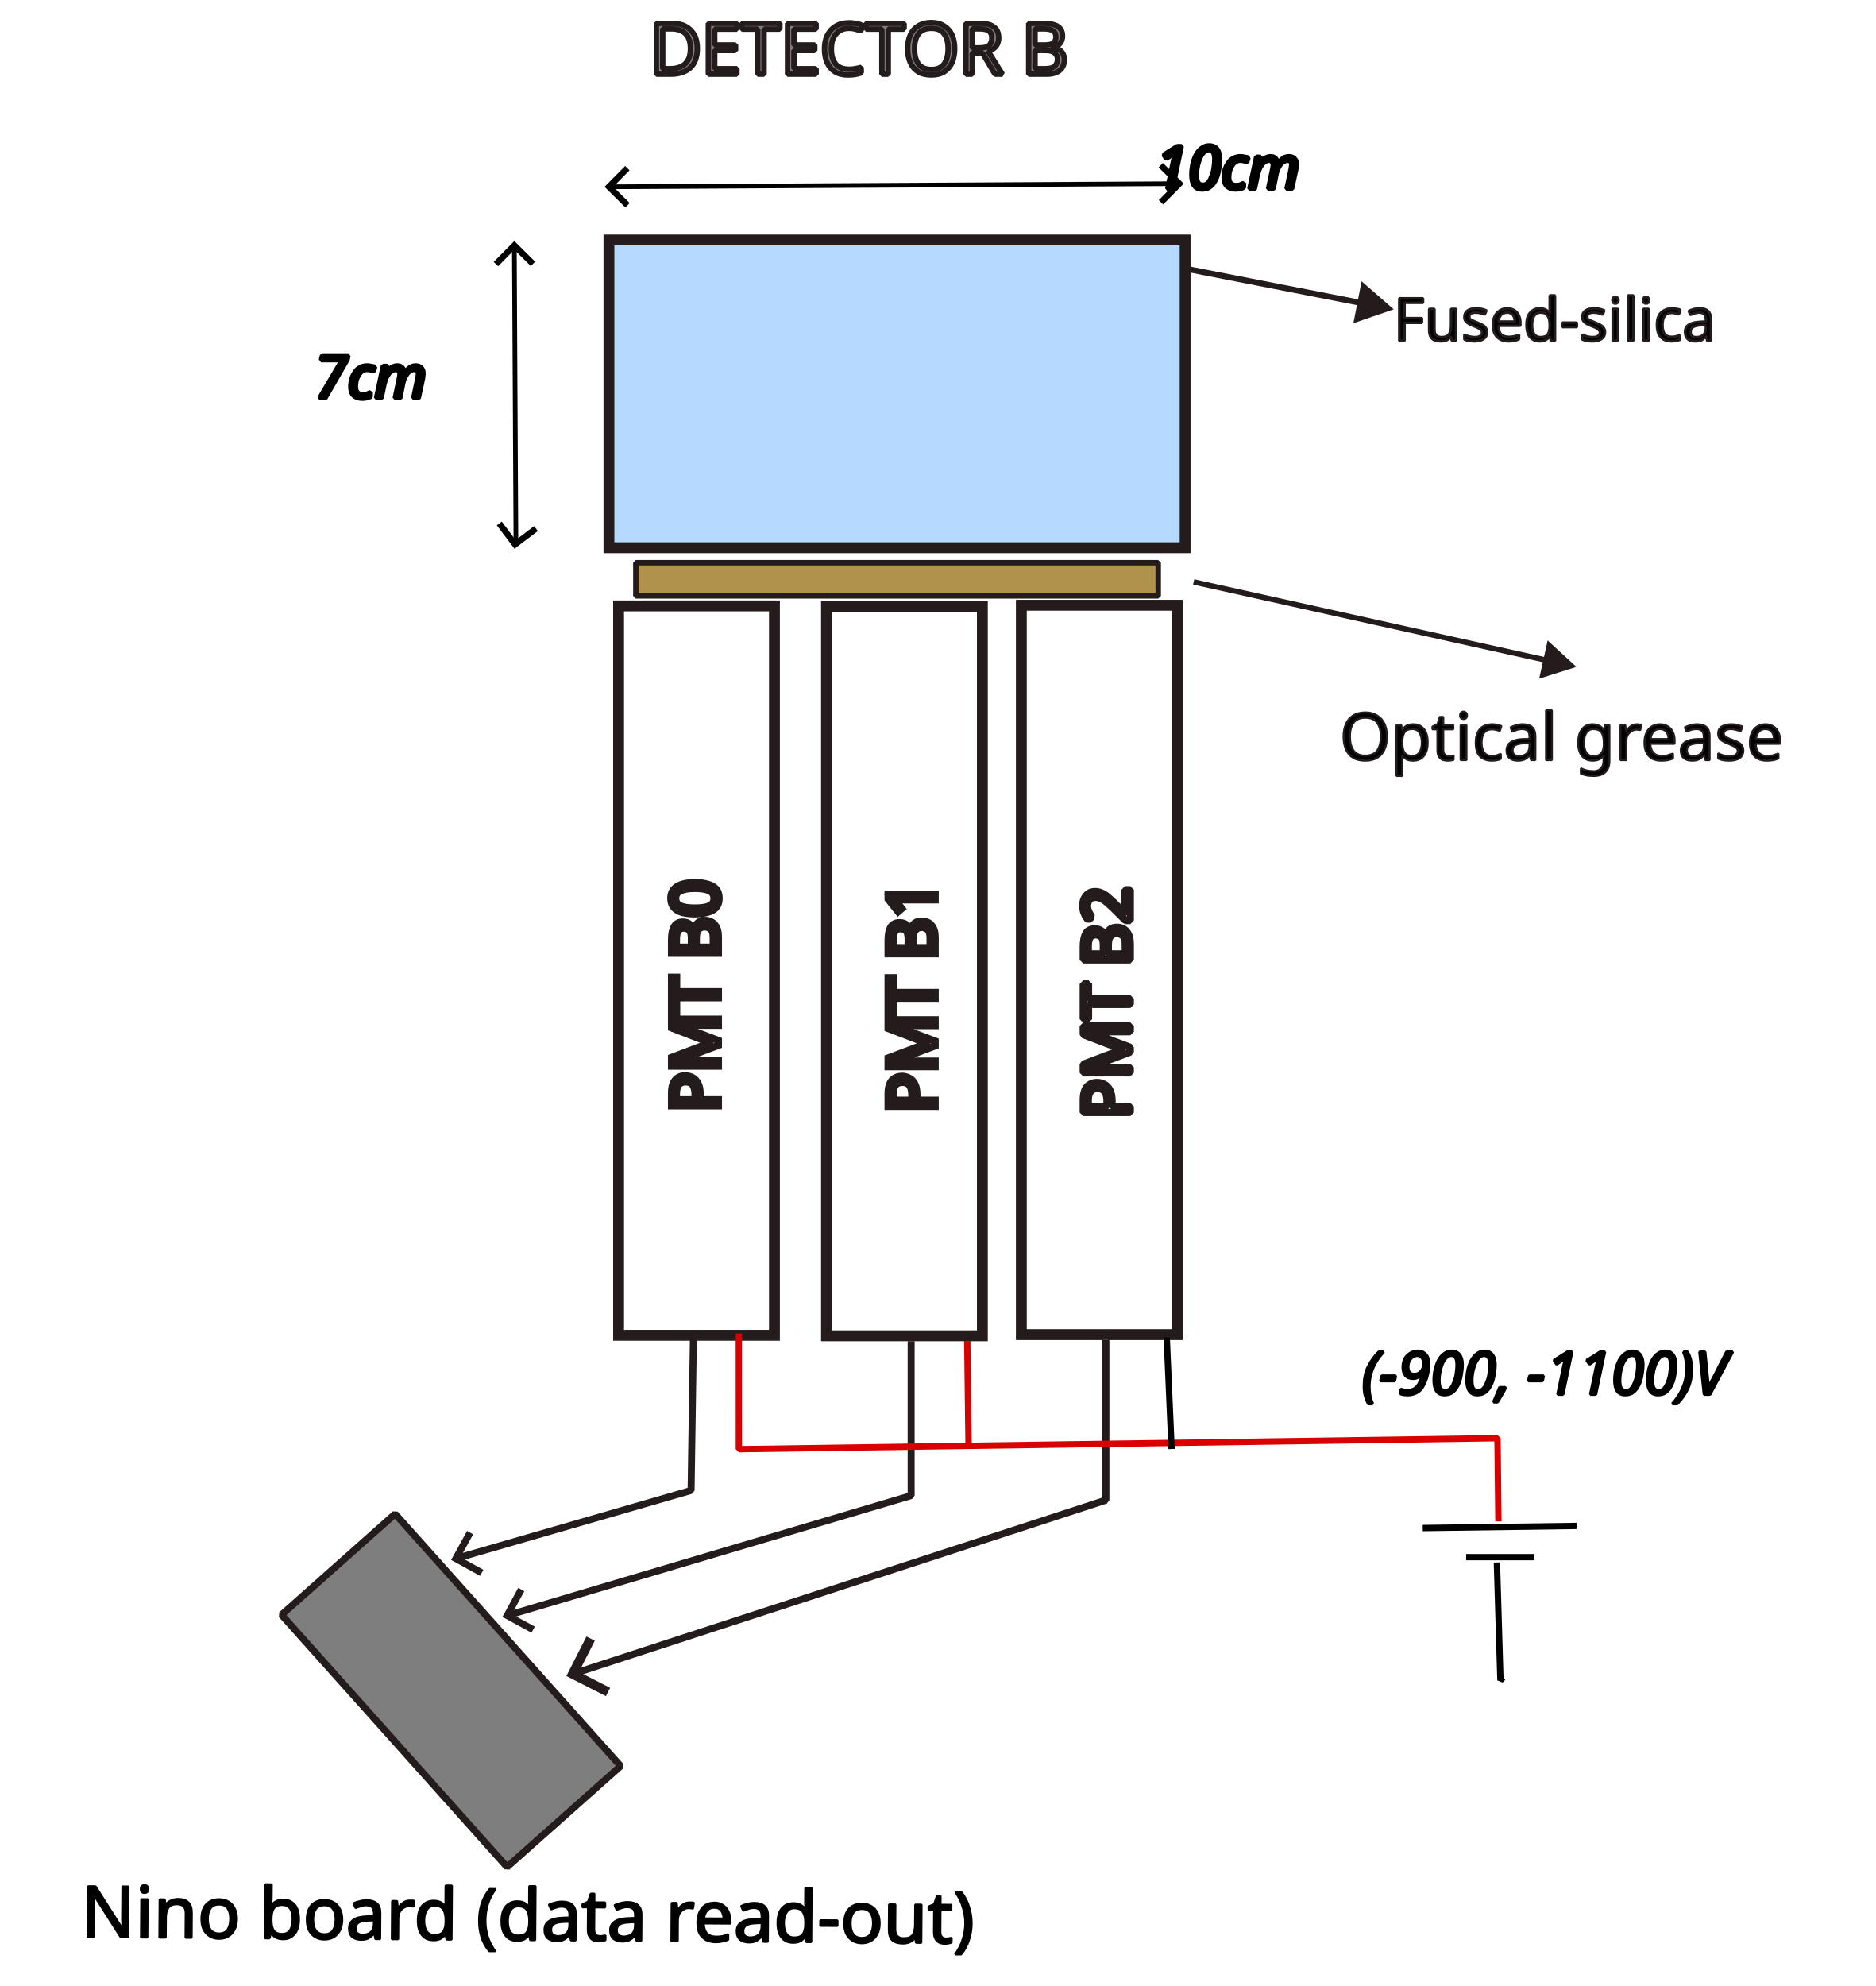
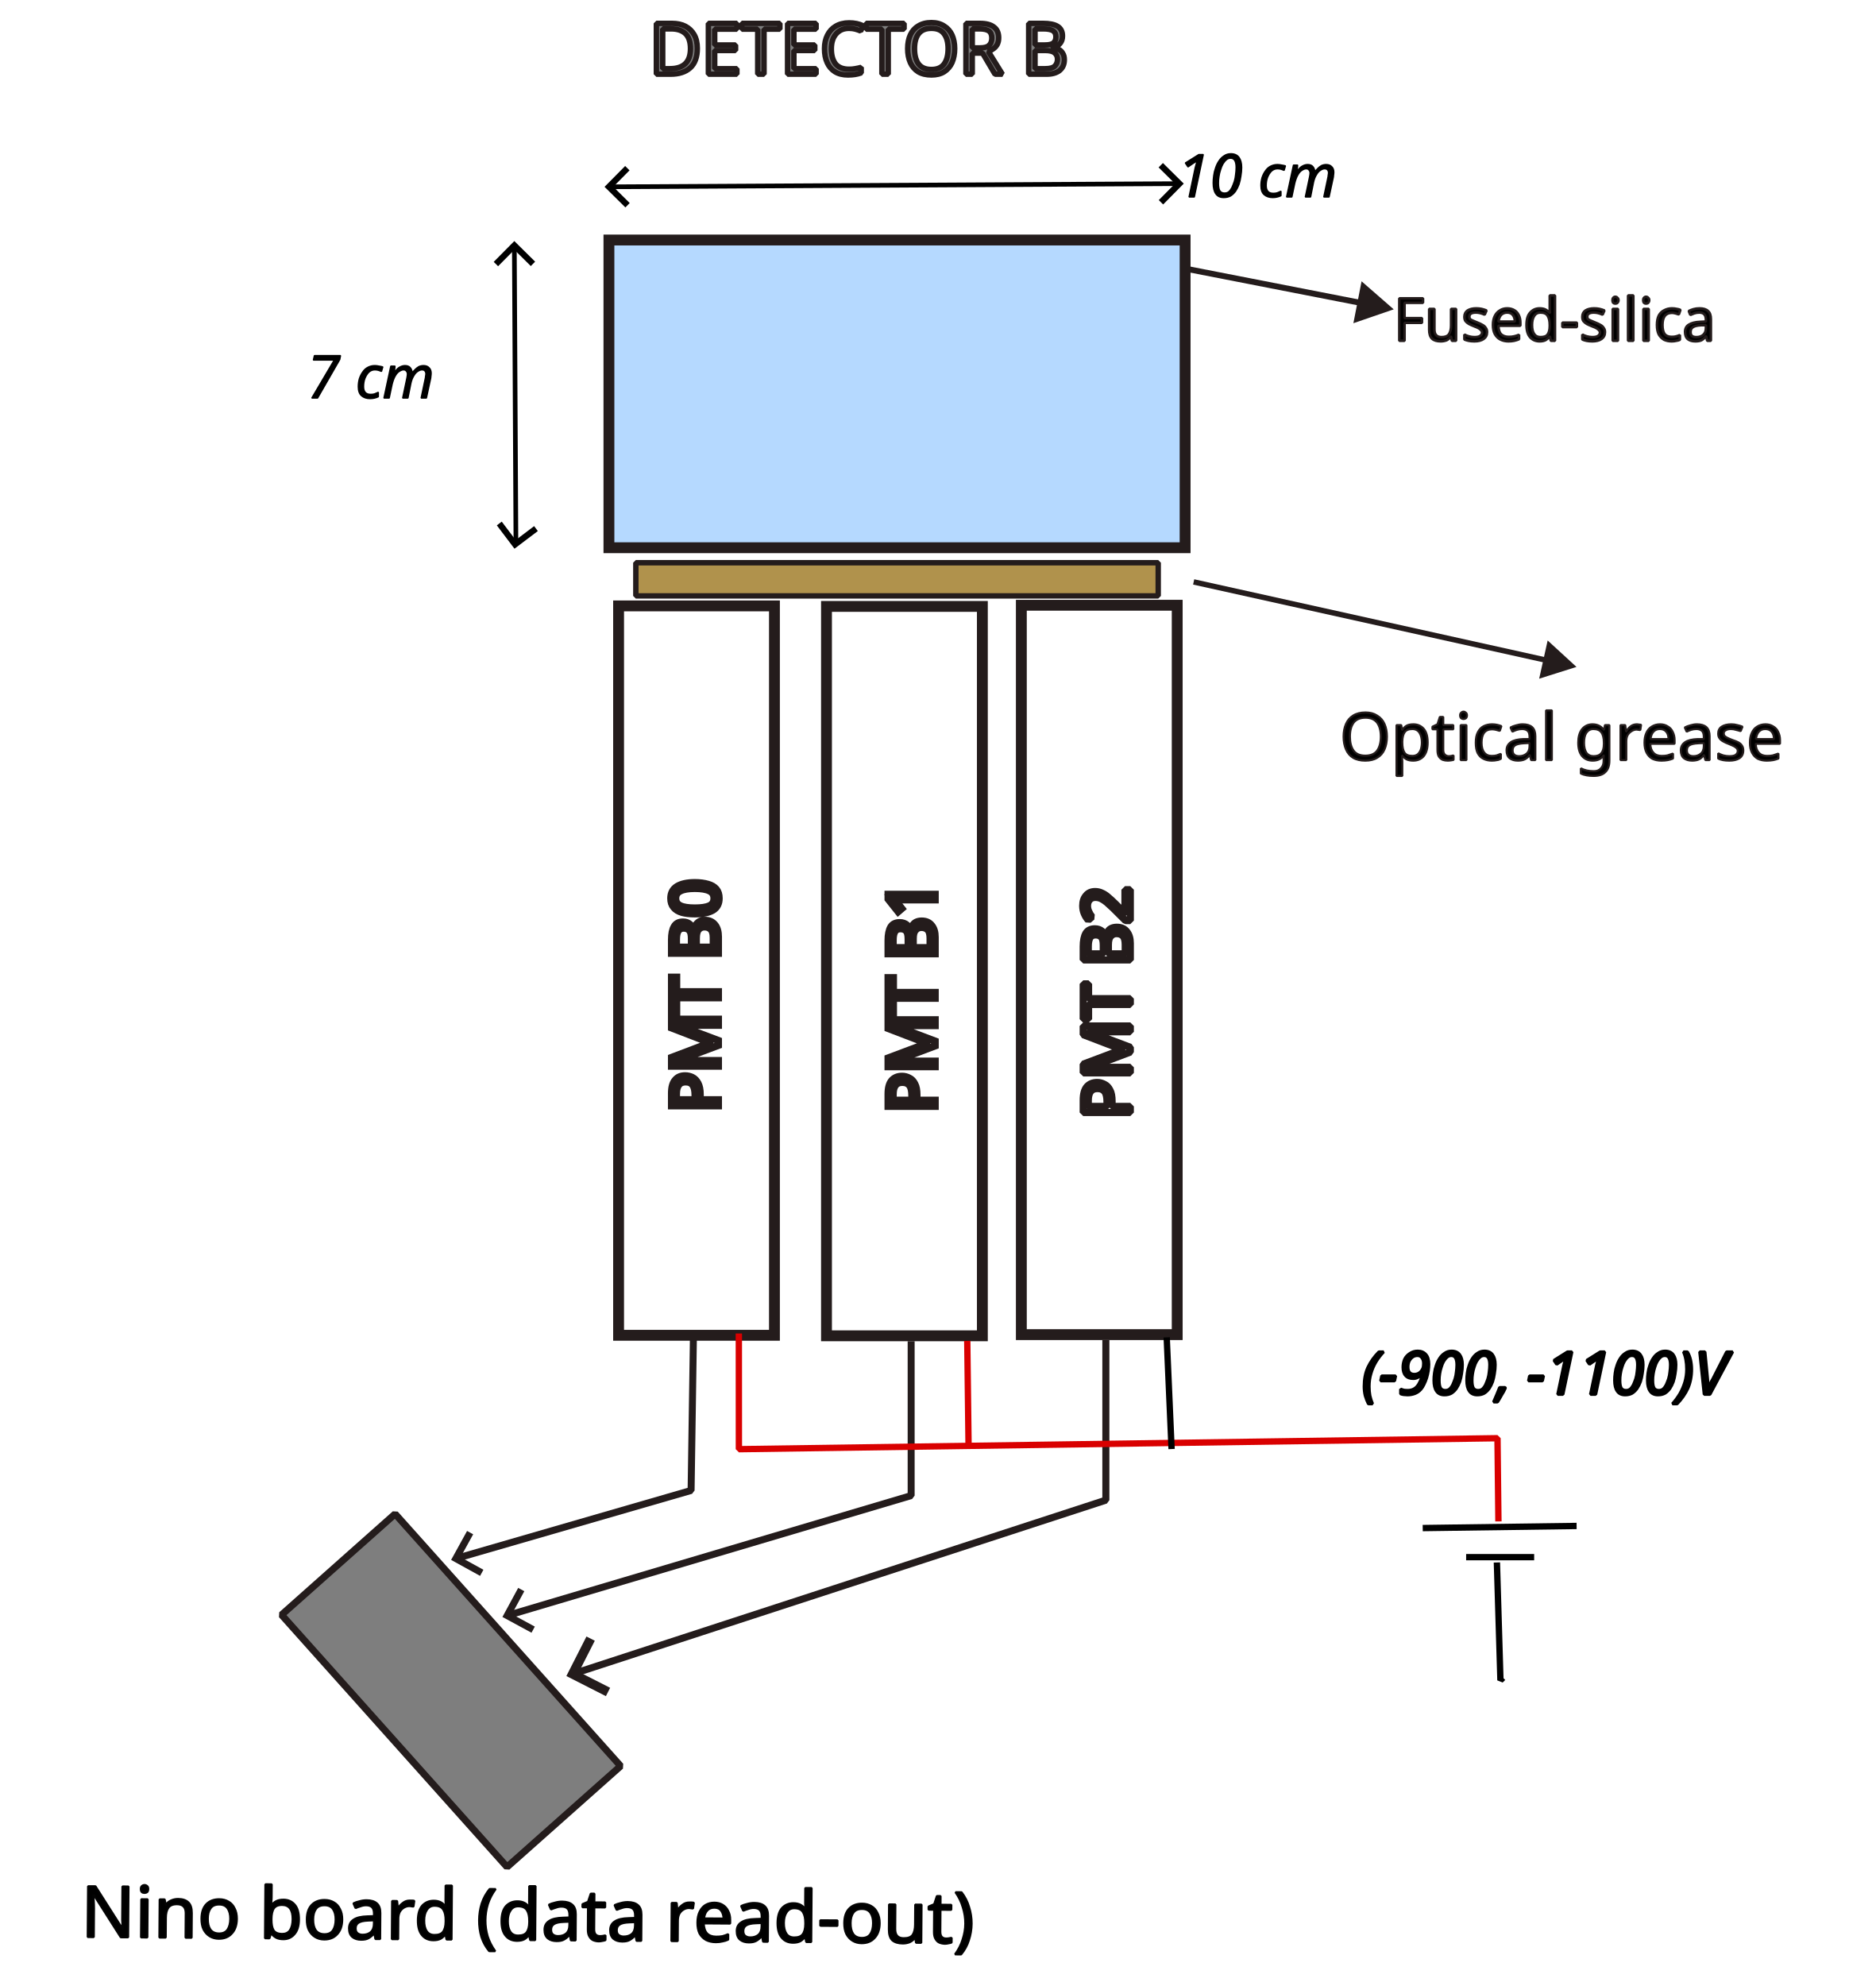
<svg xmlns="http://www.w3.org/2000/svg" width="111.101mm" height="117.61mm" viewBox="0 0 111.101 117.61" version="1.1" id="svg5">
  <defs id="defs2">
    <marker style="overflow:visible" id="TriangleStart" refX="0" refY="0" orient="auto-start-reverse" markerWidth="6.25" markerHeight="8.75" viewBox="0 0 5.324 6.155" preserveAspectRatio="xMidYMid">
      <path transform="scale(0.5)" style="fill:context-stroke;fill-rule:evenodd;stroke:context-stroke;stroke-width:1pt" d="M 5.77,0 -2.88,5 V -5 Z" id="path135" />
    </marker>
    <marker style="overflow:visible" id="marker7153" refX="0" refY="0" orient="auto-start-reverse" markerWidth="5.382" markerHeight="8.889" viewBox="0 0 4.061 6.707" preserveAspectRatio="xMidYMid">
      <path style="fill:none;stroke:context-stroke;stroke-width:1;stroke-linecap:butt" d="M 3,-3 0,0 3,3" id="path7151" transform="rotate(180,0.125,0)" />
    </marker>
    <marker style="overflow:visible" id="marker7087" refX="0" refY="0" orient="auto-start-reverse" markerWidth="4.061" markerHeight="6.707" viewBox="0 0 4.061 6.707" preserveAspectRatio="xMidYMid">
      <path style="fill:none;stroke:context-stroke;stroke-width:1;stroke-linecap:butt" d="M 3,-3 0,0 3,3" id="path7085" transform="rotate(180,0.125,0)" />
    </marker>
    <marker style="overflow:visible" id="Arrow1" refX="0" refY="0" orient="auto-start-reverse" markerWidth="4.061" markerHeight="6.707" viewBox="0 0 4.061 6.707" preserveAspectRatio="xMidYMid">
      <path style="fill:none;stroke:context-stroke;stroke-width:1;stroke-linecap:butt" d="M 3,-3 0,0 3,3" id="path5057" transform="rotate(180,0.125,0)" />
    </marker>
  </defs>
  <g id="layer1" transform="translate(-46.19253,-32.96586)">
    <rect style="opacity:1;fill:#b5d9ff;fill-opacity:1;stroke:#241c1c;stroke-width:0.643;stroke-dasharray:none" id="rect924" width="34.128" height="18.223" x="82.26" y="47.179" />
    <rect style="opacity:1;fill:none;stroke:#241c1c;stroke-width:0.643;stroke-dasharray:none;stroke-opacity:1" id="rect926" width="9.232" height="43.194" x="82.832" y="68.847" />
    <rect style="fill:none;stroke:#241c1c;stroke-width:0.643;stroke-dasharray:none" id="rect926-3" width="9.232" height="43.194" x="95.147" y="68.877" />
    <rect style="fill:none;stroke:#241c1c;stroke-width:0.643;stroke-dasharray:none" id="rect926-6" width="9.232" height="43.194" x="106.688" y="68.808" />
    <text xml:space="preserve" style="font-style:normal;font-variant:normal;font-weight:normal;font-stretch:normal;font-size:4.233px;font-family:sans-serif;-inkscape-font-specification:'sans-serif, Normal';font-variant-ligatures:normal;font-variant-caps:normal;font-variant-numeric:normal;font-variant-east-asian:normal;opacity:1;fill:none;stroke:#241c1c;stroke-width:1.1;stroke-dasharray:none;stroke-opacity:1" x="71.294" y="129.553" id="text1184">
      <tspan id="tspan1236" x="71.294" y="129.553" />
    </text>
    <text xml:space="preserve" style="font-style:normal;font-variant:normal;font-weight:normal;font-stretch:normal;font-size:4.233px;font-family:sans-serif;-inkscape-font-specification:'sans-serif, Normal';font-variant-ligatures:normal;font-variant-caps:normal;font-variant-numeric:normal;font-variant-east-asian:normal;white-space:pre;inline-size:16.948;display:inline;opacity:1;fill:none;fill-opacity:1;stroke:#241c1c;stroke-width:0.465;stroke-miterlimit:4;stroke-dasharray:none;stroke-opacity:1" x="80.357" y="129.939" id="text1240" transform="matrix(0,-0.916727,0.9197672,0,-30.76927,172.488)">
-       <tspan x="80.357" y="129.939" id="tspan6202">PMT B0</tspan>
+       <tspan x="80.357" y="129.939" id="tspan36304">PMT B0</tspan>
    </text>
    <text xml:space="preserve" style="font-style:normal;font-variant:normal;font-weight:normal;font-stretch:normal;font-size:3.887px;font-family:sans-serif;-inkscape-font-specification:'sans-serif, Normal';font-variant-ligatures:normal;font-variant-caps:normal;font-variant-numeric:normal;font-variant-east-asian:normal;opacity:1;fill:none;fill-opacity:1;stroke:#241c1c;stroke-width:0.427;stroke-miterlimit:4;stroke-dasharray:none;stroke-opacity:1" x="-99.021" y="101.412" id="text2080" transform="matrix(0,-0.9983459,1.001657,0,0,0)">
      <tspan id="tspan2078" style="stroke-width:0.427;stroke-dasharray:none" x="-99.021" y="101.412">PMT B1</tspan>
    </text>
    <text xml:space="preserve" style="font-style:normal;font-variant:normal;font-weight:normal;font-stretch:normal;font-size:3.887px;font-family:sans-serif;-inkscape-font-specification:'sans-serif, Normal';font-variant-ligatures:normal;font-variant-caps:normal;font-variant-numeric:normal;font-variant-east-asian:normal;opacity:1;fill:none;fill-opacity:1;stroke:#241c1c;stroke-width:0.427;stroke-miterlimit:0.2;stroke-dasharray:none;stroke-opacity:1" x="-99.385" y="112.951" id="text2084" transform="matrix(0,-0.9983459,1.001657,0,0,0)">
      <tspan id="tspan2082" style="stroke-width:0.427;stroke-miterlimit:0.2" x="-99.385" y="112.951">PMT B2</tspan>
    </text>
    <path style="opacity:1;fill:none;fill-opacity:1;stroke:#241c1c;stroke-width:0.413;stroke-miterlimit:0.2;stroke-dasharray:none;stroke-opacity:1;marker-end:url(#Arrow1)" d="m 87.266,112.024 -0.139,9.206 -13.835,4.003" id="path2096" />
    <path style="opacity:1;fill:none;fill-opacity:1;stroke:#241c1c;stroke-width:0.413;stroke-miterlimit:0.2;stroke-dasharray:none;stroke-opacity:1;marker-end:url(#marker7087)" d="m 100.161,112.393 v 9.142 l -23.83,7.074" id="path2098" />
    <path style="opacity:1;fill:none;fill-opacity:1;stroke:#241c1c;stroke-width:0.418;stroke-miterlimit:0.2;stroke-dasharray:none;stroke-opacity:1;marker-end:url(#marker7153)" d="m 111.694,112.323 v 9.481 l -31.451,10.252" id="path2100" />
    <path style="opacity:1;fill:#241c1c;fill-opacity:1;stroke:none;stroke-width:1.757;stroke-miterlimit:0.2;stroke-dasharray:none;stroke-opacity:1" d="m 179.383,250.086 28.771,-45.42" id="path3554" />
    <path style="opacity:1;fill:#241c1c;fill-opacity:1;stroke:none;stroke-width:1.757;stroke-miterlimit:0.2;stroke-dasharray:none;stroke-opacity:1" d="M 184.851,403.232 -136.334,165.879" id="path5781" />
    <rect style="opacity:1;fill:#7e7e7e;fill-opacity:1;stroke:#241c1c;stroke-width:0.413;stroke-miterlimit:0.2;stroke-dasharray:none;stroke-opacity:1" id="rect7415" width="20.034" height="8.998" x="137.89" y="29.877" transform="matrix(0.6666917,0.7453336,-0.7475225,0.6642365,0,0)" />
    <text xml:space="preserve" style="font-style:normal;font-variant:normal;font-weight:normal;font-stretch:normal;font-size:4.211px;line-height:0px;font-family:sans-serif;-inkscape-font-specification:'sans-serif, Normal';font-variant-ligatures:normal;font-variant-caps:normal;font-variant-numeric:normal;font-variant-east-asian:normal;opacity:1;fill:#000000;fill-opacity:1;stroke:#030303;stroke-width:0.121;stroke-miterlimit:0.2;stroke-dasharray:none;stroke-dashoffset:0;stroke-opacity:1" x="81.079" y="147.561" id="text18911" transform="matrix(1.001633,0.00692721,-0.00695019,0.9983219,0,0)">
      <tspan id="tspan18909" style="font-style:normal;font-variant:normal;font-weight:normal;font-stretch:normal;font-size:4.211px;font-family:sans-serif;-inkscape-font-specification:sans-serif;text-align:center;text-anchor:middle;fill:#000000;fill-opacity:1;stroke:#030303;stroke-width:0.121;stroke-dasharray:none;stroke-dashoffset:0;stroke-opacity:1" x="81.079" y="147.561">Nino board (data read-out)</tspan>
    </text>
    <text xml:space="preserve" style="font-style:normal;font-variant:normal;font-weight:normal;font-stretch:normal;font-size:4.211px;font-family:sans-serif;-inkscape-font-specification:'sans-serif, Normal';font-variant-ligatures:normal;font-variant-caps:normal;font-variant-numeric:normal;font-variant-east-asian:normal;text-align:center;text-anchor:middle;opacity:1;fill:#7e7e7e;fill-opacity:1;stroke:#241c1c;stroke-width:0.321;stroke-linecap:butt;stroke-linejoin:bevel;stroke-miterlimit:0.2;stroke-dasharray:none;stroke-dashoffset:0;stroke-opacity:1" x="99.636" y="37.425" id="text20045" transform="scale(1.001657,0.9983459)">
      <tspan id="tspan20043" style="stroke-width:0.321;stroke-dasharray:none" x="99.636" y="37.425">DETECTOR B</tspan>
    </text>
    <rect style="opacity:1;fill:#b0924c;fill-opacity:1;stroke:#241c1c;stroke-width:0.321;stroke-linecap:butt;stroke-linejoin:bevel;stroke-miterlimit:0.2;stroke-dasharray:none;stroke-dashoffset:0;stroke-opacity:1" id="rect20087" width="30.941" height="1.966" x="83.854" y="66.29" />
    <path style="opacity:1;fill:#b0924c;fill-opacity:1;stroke:none;stroke-width:1.323;stroke-linecap:butt;stroke-linejoin:bevel;stroke-miterlimit:0.2;stroke-dasharray:none;stroke-dashoffset:0;stroke-opacity:1" d="m 581.956,305.538 16.651,-27.075" id="path20337" />
    <path style="opacity:1;fill:#b0924c;fill-opacity:1;stroke:none;stroke-width:1.323;stroke-linecap:butt;stroke-linejoin:bevel;stroke-miterlimit:0.2;stroke-dasharray:none;stroke-dashoffset:0;stroke-opacity:1" d="m 445.317,238.716 -4.367,-3.338" id="path20382" />
    <path style="opacity:1;fill:#b0924c;fill-opacity:1;stroke:none;stroke-width:1.323;stroke-linecap:butt;stroke-linejoin:bevel;stroke-miterlimit:0.2;stroke-dasharray:none;stroke-dashoffset:0;stroke-opacity:1" d="m 435.418,232.94 84.768,16.71" id="path20384" />
    <path style="opacity:1;fill:#000000;fill-opacity:1;stroke:#241c1c;stroke-width:0.321;stroke-linecap:butt;stroke-linejoin:bevel;stroke-miterlimit:0.2;stroke-dasharray:none;stroke-dashoffset:0;stroke-opacity:1;marker-end:url(#TriangleStart)" d="m 116.895,67.427 21.368,4.744" id="path20429" />
    <text xml:space="preserve" style="font-style:normal;font-variant:normal;font-weight:normal;font-stretch:normal;font-size:3.887px;font-family:sans-serif;-inkscape-font-specification:'sans-serif, Normal';font-variant-ligatures:normal;font-variant-caps:normal;font-variant-numeric:normal;font-variant-east-asian:normal;text-align:center;text-anchor:middle;opacity:1;fill:#000000;fill-opacity:1;stroke:#241c1c;stroke-width:0.121;stroke-linecap:butt;stroke-linejoin:bevel;stroke-miterlimit:0.2;stroke-dasharray:none;stroke-dashoffset:0;stroke-opacity:1" x="140.976" y="78.108" id="text21749" transform="scale(1.001657,0.9983459)">
      <tspan id="tspan21747" style="font-size:3.887px;stroke-width:0.121;stroke-dasharray:none" x="140.976" y="78.108">Optical grease</tspan>
    </text>
    <path style="opacity:1;fill:#000000;fill-opacity:1;stroke:#241c1c;stroke-width:0.35;stroke-linecap:butt;stroke-linejoin:bevel;stroke-miterlimit:0.2;stroke-dasharray:none;stroke-dashoffset:0;stroke-opacity:1;marker-end:url(#TriangleStart)" d="m 116.514,48.895 10.799,2.11" id="path21919" />
    <text xml:space="preserve" style="font-style:normal;font-variant:normal;font-weight:normal;font-stretch:normal;font-size:3.528px;font-family:sans-serif;-inkscape-font-specification:'sans-serif, Normal';font-variant-ligatures:normal;font-variant-caps:normal;font-variant-numeric:normal;font-variant-east-asian:normal;text-align:center;text-anchor:middle;opacity:1;fill:#000000;fill-opacity:1;stroke:#241c1c;stroke-width:0.15;stroke-linecap:butt;stroke-linejoin:bevel;stroke-miterlimit:0.2;stroke-dasharray:none;stroke-dashoffset:0;stroke-opacity:1" x="140.567" y="53.15" id="text22087">
      <tspan id="tspan22085" style="font-size:3.528px;stroke-width:0.15;stroke-dasharray:none" x="140.567" y="53.15">Fused-silica</tspan>
    </text>
    <path style="fill:none;stroke:#d90000;stroke-width:0.376;stroke-linejoin:bevel;stroke-miterlimit:0.2;stroke-dasharray:none;stroke-opacity:1" d="m 89.955,111.935 0.003,6.851 44.933,-0.65 0.055,4.928" id="path964" />
    <path style="fill:none;stroke:#d90000;stroke-width:0.376;stroke-linejoin:bevel;stroke-miterlimit:0.2;stroke-dasharray:none;stroke-opacity:1" d="m 103.485,112.371 0.078,6.339" id="path2802" />
    <path style="fill:none;stroke:#000000;stroke-width:0.376;stroke-linejoin:bevel;stroke-miterlimit:0.2;stroke-dasharray:none;stroke-opacity:1" d="m 115.298,112.164 0.289,6.613" id="path2804" />
    <path style="fill:none;stroke:#000000;stroke-width:0.376;stroke-linejoin:bevel;stroke-miterlimit:0.2;stroke-dasharray:none;stroke-opacity:1" d="m 130.462,123.457 9.115,-0.125" id="path2968" />
    <path style="fill:none;stroke:#000000;stroke-width:0.376;stroke-linejoin:bevel;stroke-miterlimit:0.2;stroke-dasharray:none;stroke-opacity:1" d="m 133.034,125.18 h 4.029 v 0" id="path3024" />
    <path style="fill:none;stroke:#000000;stroke-width:0.376;stroke-linejoin:bevel;stroke-miterlimit:0.2;stroke-dasharray:none;stroke-opacity:1" d="m 134.856,125.494 0.209,6.977 0.152,-0.152" id="path3026" />
    <text xml:space="preserve" style="font-style:italic;font-size:3.528px;font-family:sans-serif;-inkscape-font-specification:'sans-serif Italic';text-align:center;text-anchor:middle;fill:#000000;fill-opacity:1;stroke:none;stroke-width:0.376;stroke-linejoin:bevel;stroke-miterlimit:0.2;stroke-dasharray:none;stroke-opacity:1" x="131.35" y="107.792" id="text3857">
      <tspan id="tspan3855" style="stroke-width:0.376" x="131.35" y="107.792" />
    </text>
    <text xml:space="preserve" style="font-style:italic;font-size:3.528px;font-family:sans-serif;-inkscape-font-specification:'sans-serif Italic';text-align:center;text-anchor:middle;fill:#000000;fill-opacity:1;stroke:#000000;stroke-width:0.176;stroke-linejoin:bevel;stroke-miterlimit:0.2;stroke-dasharray:none;stroke-opacity:1" x="139.96" y="115.537" id="text4635">
      <tspan id="tspan4633" style="stroke:#000000;stroke-width:0.176;stroke-dasharray:none;stroke-opacity:1" x="139.96" y="115.537">(-900, -1100)V</tspan>
    </text>
    <path style="fill:#000000;fill-opacity:1;stroke:#000000;stroke-width:0.276;stroke-linejoin:bevel;stroke-miterlimit:0.2;stroke-dasharray:none;stroke-opacity:1;marker-start:url(#marker7153);marker-end:url(#marker7153)" d="m 76.658,47.591 0.092,17.264 -0.036,0.259" id="path5476" />
    <text xml:space="preserve" style="font-style:italic;font-size:3.528px;font-family:sans-serif;-inkscape-font-specification:'sans-serif Italic';text-align:center;text-anchor:middle;fill:#000000;fill-opacity:1;stroke:#000000;stroke-width:0.276;stroke-linejoin:bevel;stroke-miterlimit:0.2;stroke-dasharray:none;stroke-opacity:1" x="62.273" y="53.305" id="text5908">
      <tspan id="tspan5906" style="stroke-width:0.276" x="62.273" y="53.305" />
    </text>
-     <text xml:space="preserve" style="font-style:italic;font-size:3.528px;font-family:sans-serif;-inkscape-font-specification:'sans-serif Italic';text-align:center;text-anchor:middle;fill:#000000;fill-opacity:1;stroke:#000000;stroke-width:0.276;stroke-linejoin:bevel;stroke-miterlimit:0.2;stroke-dasharray:none;stroke-opacity:1" x="70.443" y="56.539" id="text5912">
-       <tspan id="tspan5910" style="stroke-width:0.276" x="70.443" y="56.539">7cm</tspan>
+     <text xml:space="preserve" style="font-style:italic;font-size:3.528px;font-family:sans-serif;-inkscape-font-specification:'sans-serif Italic';text-align:center;text-anchor:middle;fill:#000000;fill-opacity:1;stroke:#000000;stroke-width:0.076;stroke-linejoin:bevel;stroke-miterlimit:0.2;stroke-dasharray:none;stroke-opacity:1" x="70.443" y="56.539" id="text5912">
+       <tspan id="tspan5910" style="stroke-width:0.076;stroke-dasharray:none" x="70.443" y="56.539">7 cm</tspan>
    </text>
    <path style="fill:#000000;fill-opacity:1;stroke:#000000;stroke-width:0.276;stroke-linejoin:bevel;stroke-miterlimit:0.2;stroke-dasharray:none;stroke-opacity:1;marker-start:url(#marker7153);marker-end:url(#marker7153)" d="m 82.351,44.028 33.607,-0.186 v 0" id="path5950" />
-     <text xml:space="preserve" style="font-style:italic;font-size:3.528px;font-family:sans-serif;-inkscape-font-specification:'sans-serif Italic';text-align:center;text-anchor:middle;fill:#000000;fill-opacity:1;stroke:#000000;stroke-width:0.276;stroke-linejoin:bevel;stroke-miterlimit:0.2;stroke-dasharray:none;stroke-opacity:1" x="121.198" y="44.146" id="text6130">
-       <tspan id="tspan6128" style="stroke-width:0.276" x="121.198" y="44.146">10cm</tspan>
+     <text xml:space="preserve" style="font-style:italic;font-size:3.528px;font-family:sans-serif;-inkscape-font-specification:'sans-serif Italic';text-align:center;text-anchor:middle;fill:#000000;fill-opacity:1;stroke:#000000;stroke-width:0.076;stroke-linejoin:bevel;stroke-miterlimit:0.2;stroke-dasharray:none;stroke-opacity:1" x="122.942" y="44.635" id="text6130">
+       <tspan id="tspan6128" style="stroke-width:0.076;stroke-dasharray:none" x="122.942" y="44.635">10 cm</tspan>
    </text>
  </g>
</svg>
